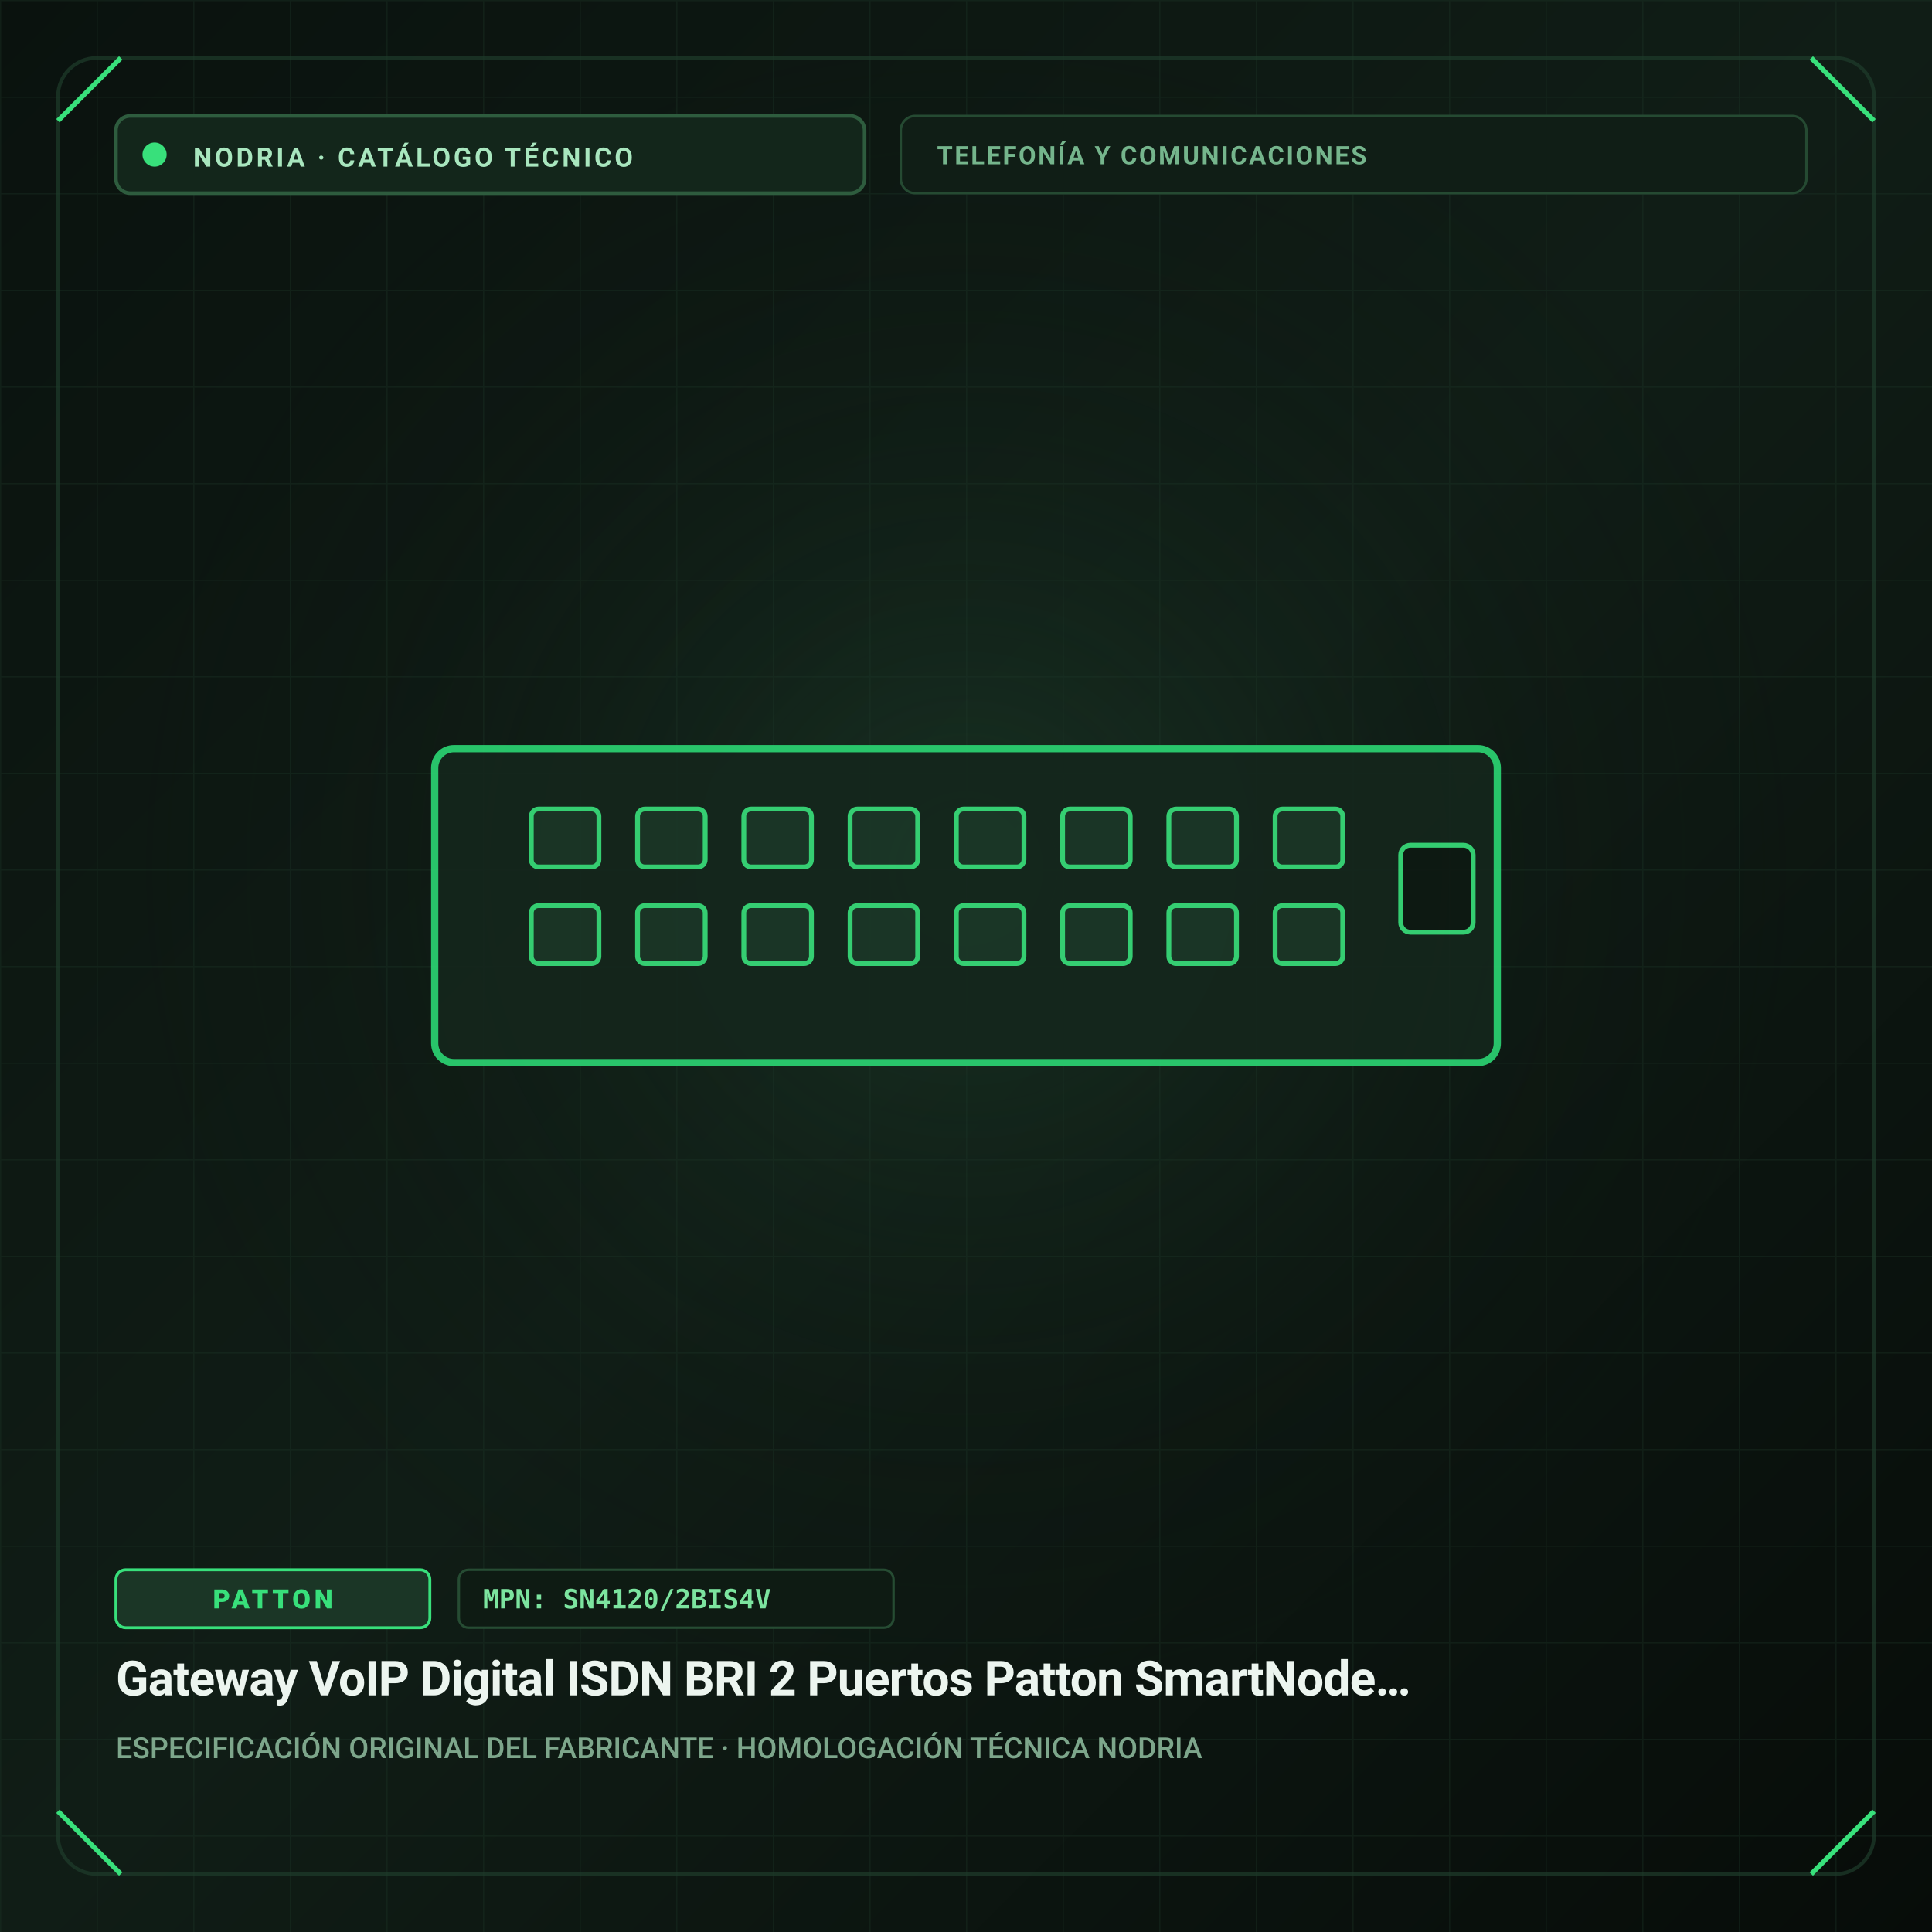
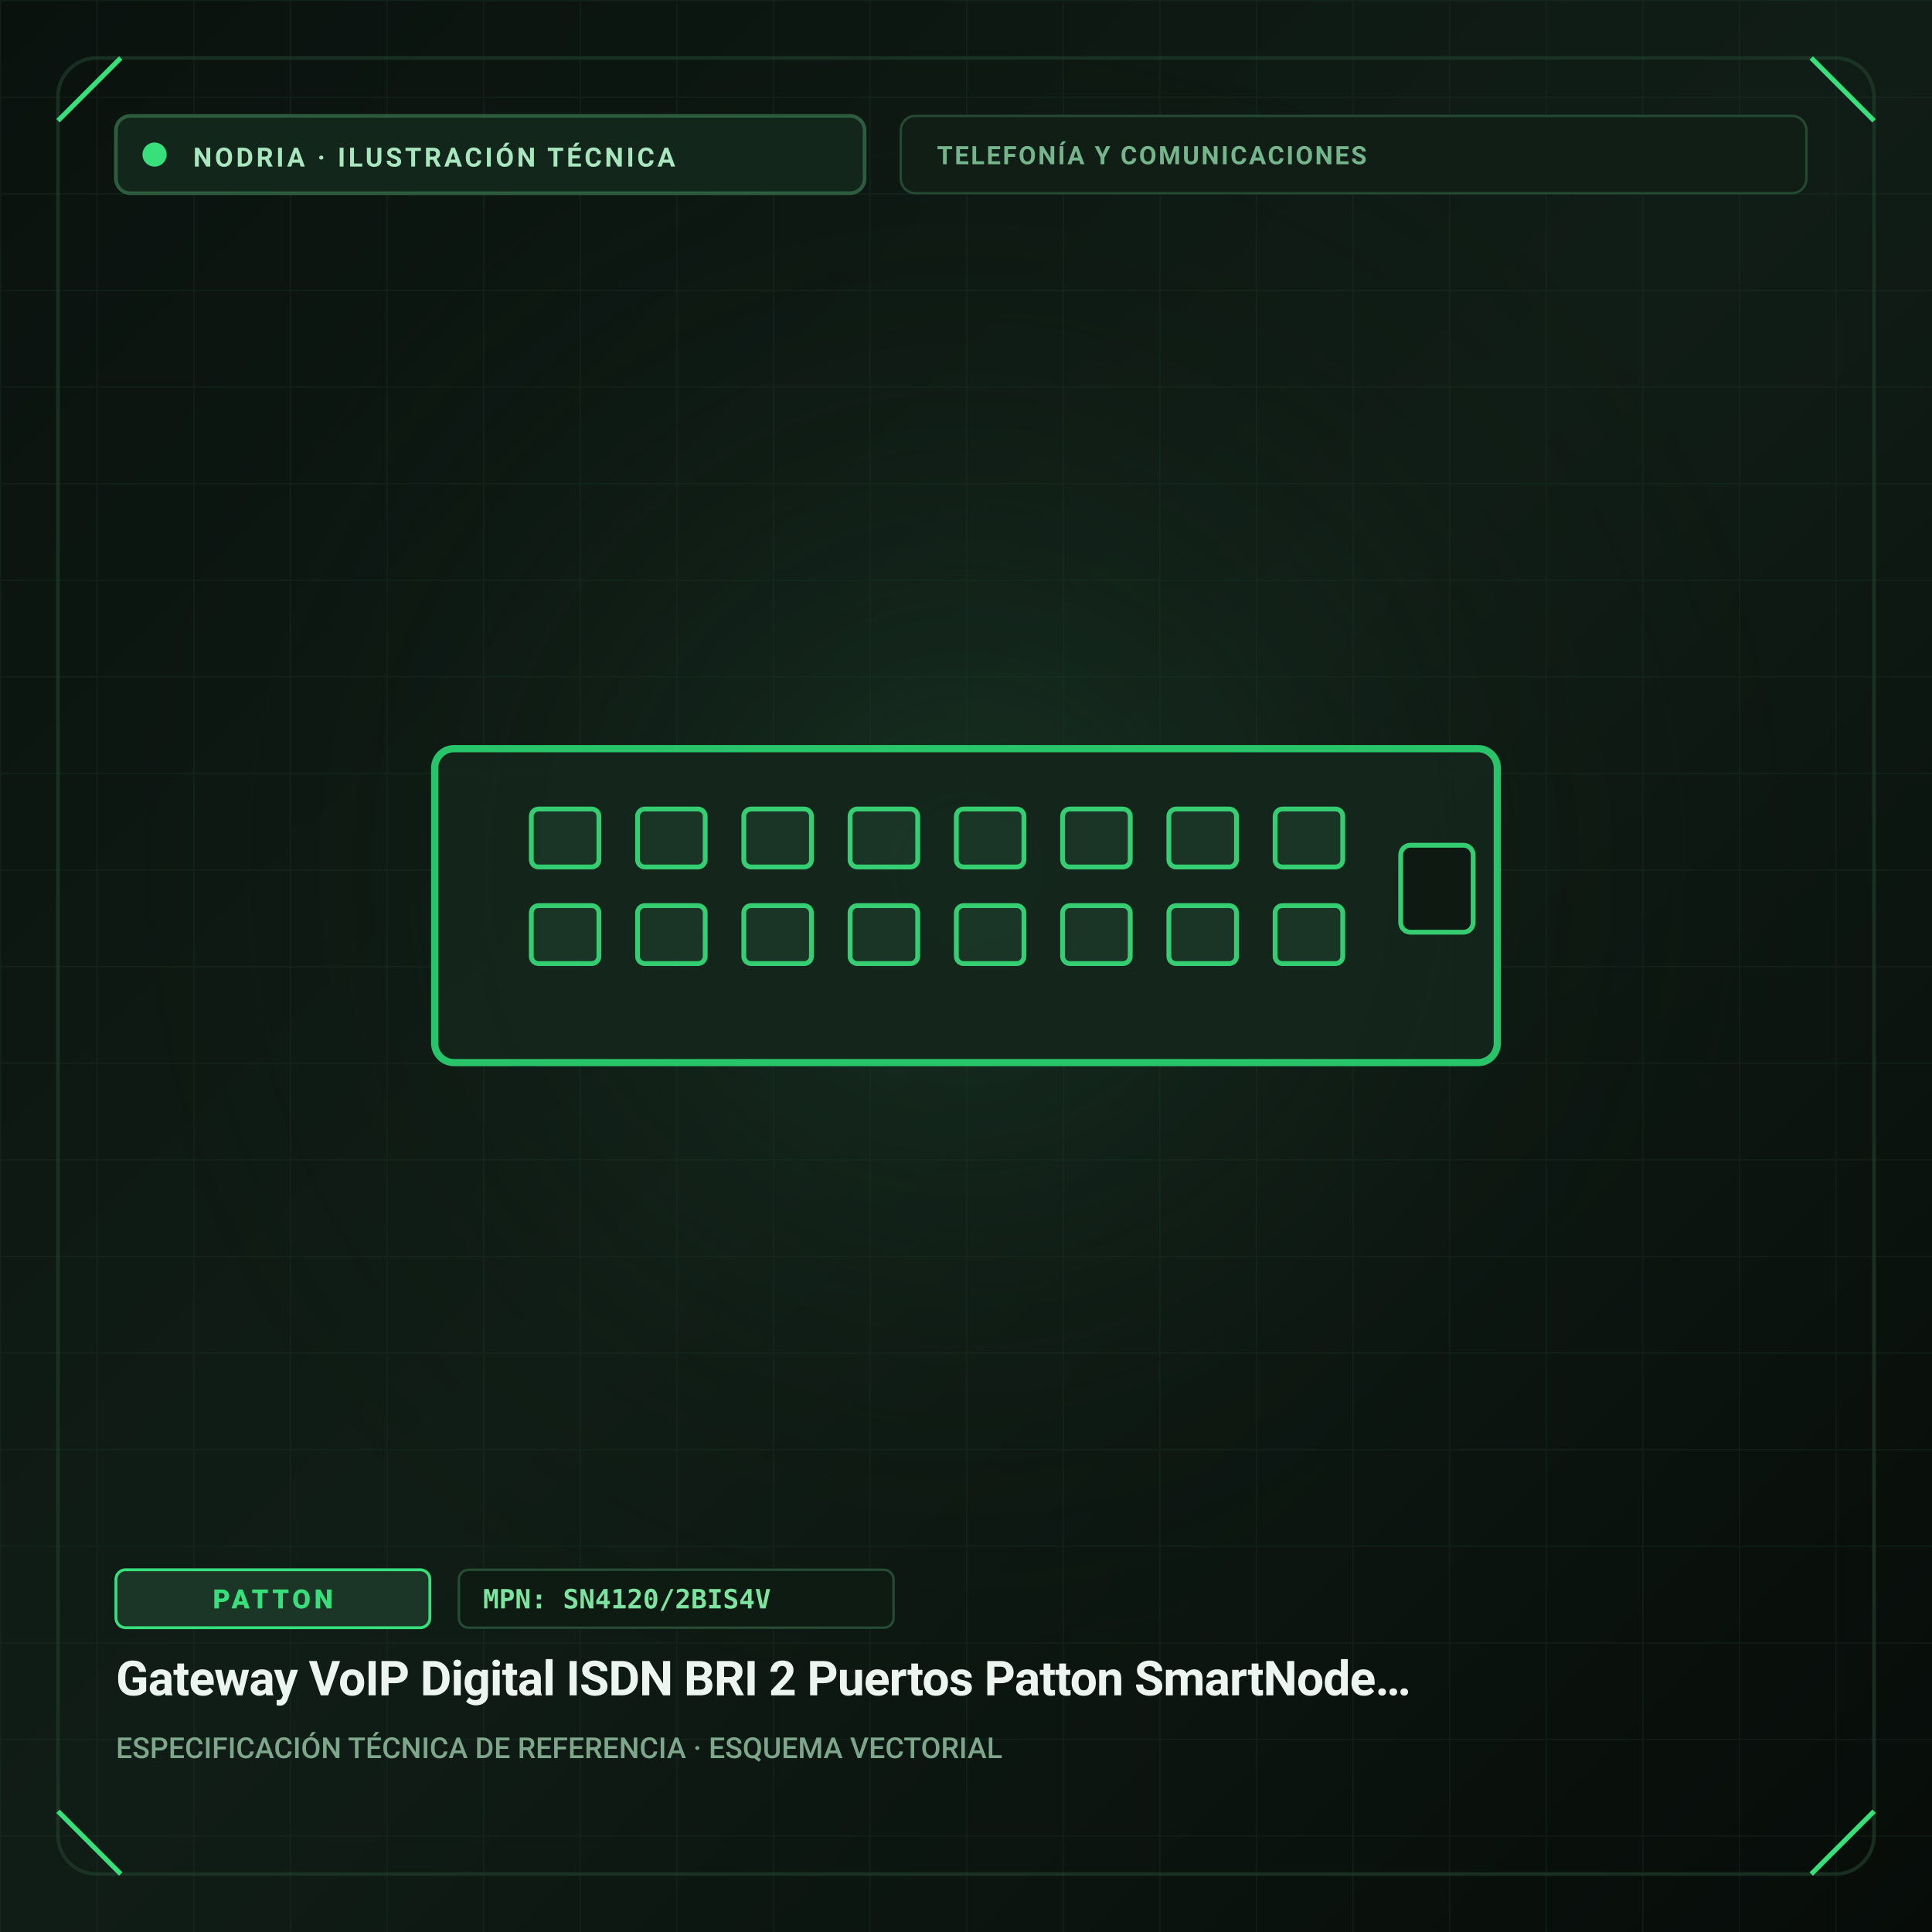
<svg xmlns="http://www.w3.org/2000/svg" viewBox="0 0 800 800" width="800" height="800">
  <defs>
    <linearGradient id="bg-grad" x1="0%" y1="0%" x2="100%" y2="100%">
      <stop offset="0%" stop-color="#0a120e" />
      <stop offset="50%" stop-color="#101d16" />
      <stop offset="100%" stop-color="#070c09" />
    </linearGradient>
    <radialGradient id="center-glow" cx="50%" cy="45%" r="45%">
      <stop offset="0%" stop-color="#234c34" stop-opacity="0.45" />
      <stop offset="70%" stop-color="#101e16" stop-opacity="0.1" />
      <stop offset="100%" stop-color="#0a120e" stop-opacity="0" />
    </radialGradient>
    <pattern id="tech-grid" width="40" height="40" patternUnits="userSpaceOnUse">
      <path d="M 40 0 L 0 0 0 40" fill="none" stroke="#1d3829" stroke-width="1" stroke-opacity="0.35" />
    </pattern>
  </defs>
  <rect width="800" height="800" fill="url(#bg-grad)" />
  <rect width="800" height="800" fill="url(#center-glow)" />
  <rect width="800" height="800" fill="url(#tech-grid)" />
  <rect x="24" y="24" width="752" height="752" rx="16" fill="none" stroke="#1f3d2b" stroke-width="1.5" stroke-opacity="0.7" />
  <line x1="24" y1="50" x2="50" y2="24" stroke="#38e07b" stroke-width="2" />
  <line x1="776" y1="50" x2="750" y2="24" stroke="#38e07b" stroke-width="2" />
  <line x1="24" y1="750" x2="50" y2="776" stroke="#38e07b" stroke-width="2" />
  <line x1="776" y1="750" x2="750" y2="776" stroke="#38e07b" stroke-width="2" />
  <g transform="translate(48, 48)">
    <rect x="0" y="0" width="310" height="32" rx="6" fill="#13261b" stroke="#2e5c3e" stroke-width="1.5" />
    <circle cx="16" cy="16" r="5" fill="#38e07b" />
-     <text x="32" y="21" font-family="-apple-system, BlinkMacSystemFont, 'Segoe UI', Roboto, sans-serif" font-size="11" font-weight="700" fill="#a8e6be" letter-spacing="1.2">NODRIA · CATÁLOGO TÉCNICO</text>
+     <text x="32" y="21" font-family="-apple-system, BlinkMacSystemFont, 'Segoe UI', Roboto, sans-serif" font-size="11" font-weight="700" fill="#a8e6be" letter-spacing="1.2">NODRIA · ILUSTRACIÓN TÉCNICA</text>
    <rect x="325" y="0" width="375" height="32" rx="6" fill="#101e16" stroke="#254a32" stroke-width="1" />
    <text x="340" y="20" font-family="-apple-system, BlinkMacSystemFont, 'Segoe UI', Roboto, sans-serif" font-size="10.5" font-weight="600" fill="#75b58c" letter-spacing="0.8">TELEFONÍA Y COMUNICACIONES</text>
  </g>
  <g id="product-schematic">
    <g stroke="#38e07b" stroke-width="2" fill="none" opacity="0.9">
      <rect x="180" y="310" width="440" height="130" rx="8" fill="#14261c" stroke="#2bd673" stroke-width="3" />
      <rect x="220" y="335" width="28" height="24" rx="3" fill="#1b3627" stroke="#38e07b" />
      <rect x="220" y="375" width="28" height="24" rx="3" fill="#1b3627" stroke="#38e07b" />
      <rect x="264" y="335" width="28" height="24" rx="3" fill="#1b3627" stroke="#38e07b" />
      <rect x="264" y="375" width="28" height="24" rx="3" fill="#1b3627" stroke="#38e07b" />
      <rect x="308" y="335" width="28" height="24" rx="3" fill="#1b3627" stroke="#38e07b" />
      <rect x="308" y="375" width="28" height="24" rx="3" fill="#1b3627" stroke="#38e07b" />
      <rect x="352" y="335" width="28" height="24" rx="3" fill="#1b3627" stroke="#38e07b" />
      <rect x="352" y="375" width="28" height="24" rx="3" fill="#1b3627" stroke="#38e07b" />
      <rect x="396" y="335" width="28" height="24" rx="3" fill="#1b3627" stroke="#38e07b" />
      <rect x="396" y="375" width="28" height="24" rx="3" fill="#1b3627" stroke="#38e07b" />
      <rect x="440" y="335" width="28" height="24" rx="3" fill="#1b3627" stroke="#38e07b" />
      <rect x="440" y="375" width="28" height="24" rx="3" fill="#1b3627" stroke="#38e07b" />
      <rect x="484" y="335" width="28" height="24" rx="3" fill="#1b3627" stroke="#38e07b" />
      <rect x="484" y="375" width="28" height="24" rx="3" fill="#1b3627" stroke="#38e07b" />
      <rect x="528" y="335" width="28" height="24" rx="3" fill="#1b3627" stroke="#38e07b" />
      <rect x="528" y="375" width="28" height="24" rx="3" fill="#1b3627" stroke="#38e07b" />
      <rect x="580" y="350" width="30" height="36" rx="4" fill="#0d1812" stroke="#38e07b" stroke-width="2" />
    </g>
  </g>
  <g transform="translate(48, 650)">
    <rect x="0" y="0" width="130" height="24" rx="4" fill="#1b3626" stroke="#38e07b" stroke-width="1.2" />
    <text x="65" y="16" font-family="-apple-system, BlinkMacSystemFont, 'Segoe UI', Roboto, sans-serif" font-size="11" font-weight="800" fill="#38e07b" letter-spacing="1.5" text-anchor="middle">PATTON</text>
    <rect x="142" y="0" width="180" height="24" rx="4" fill="#0e1b13" stroke="#264c33" stroke-width="1" />
    <text x="152" y="16" font-family="'SF Mono', Consolas, Monaco, monospace" font-size="11" font-weight="600" fill="#7ce49f">MPN: SN4120/2BIS4V</text>
    <text x="0" y="52" font-family="-apple-system, BlinkMacSystemFont, 'Segoe UI', Roboto, sans-serif" font-size="20" font-weight="700" fill="#ecf5ef" letter-spacing="-0.3">
      Gateway VoIP Digital ISDN BRI 2 Puertos Patton SmartNode…
    </text>
    <text x="0" y="78" font-family="-apple-system, BlinkMacSystemFont, 'Segoe UI', Roboto, sans-serif" font-size="12" font-weight="500" fill="#7da68b">
-       ESPECIFICACIÓN ORIGINAL DEL FABRICANTE · HOMOLOGACIÓN TÉCNICA NODRIA
+       ESPECIFICACIÓN TÉCNICA DE REFERENCIA · ESQUEMA VECTORIAL
    </text>
  </g>
</svg>
